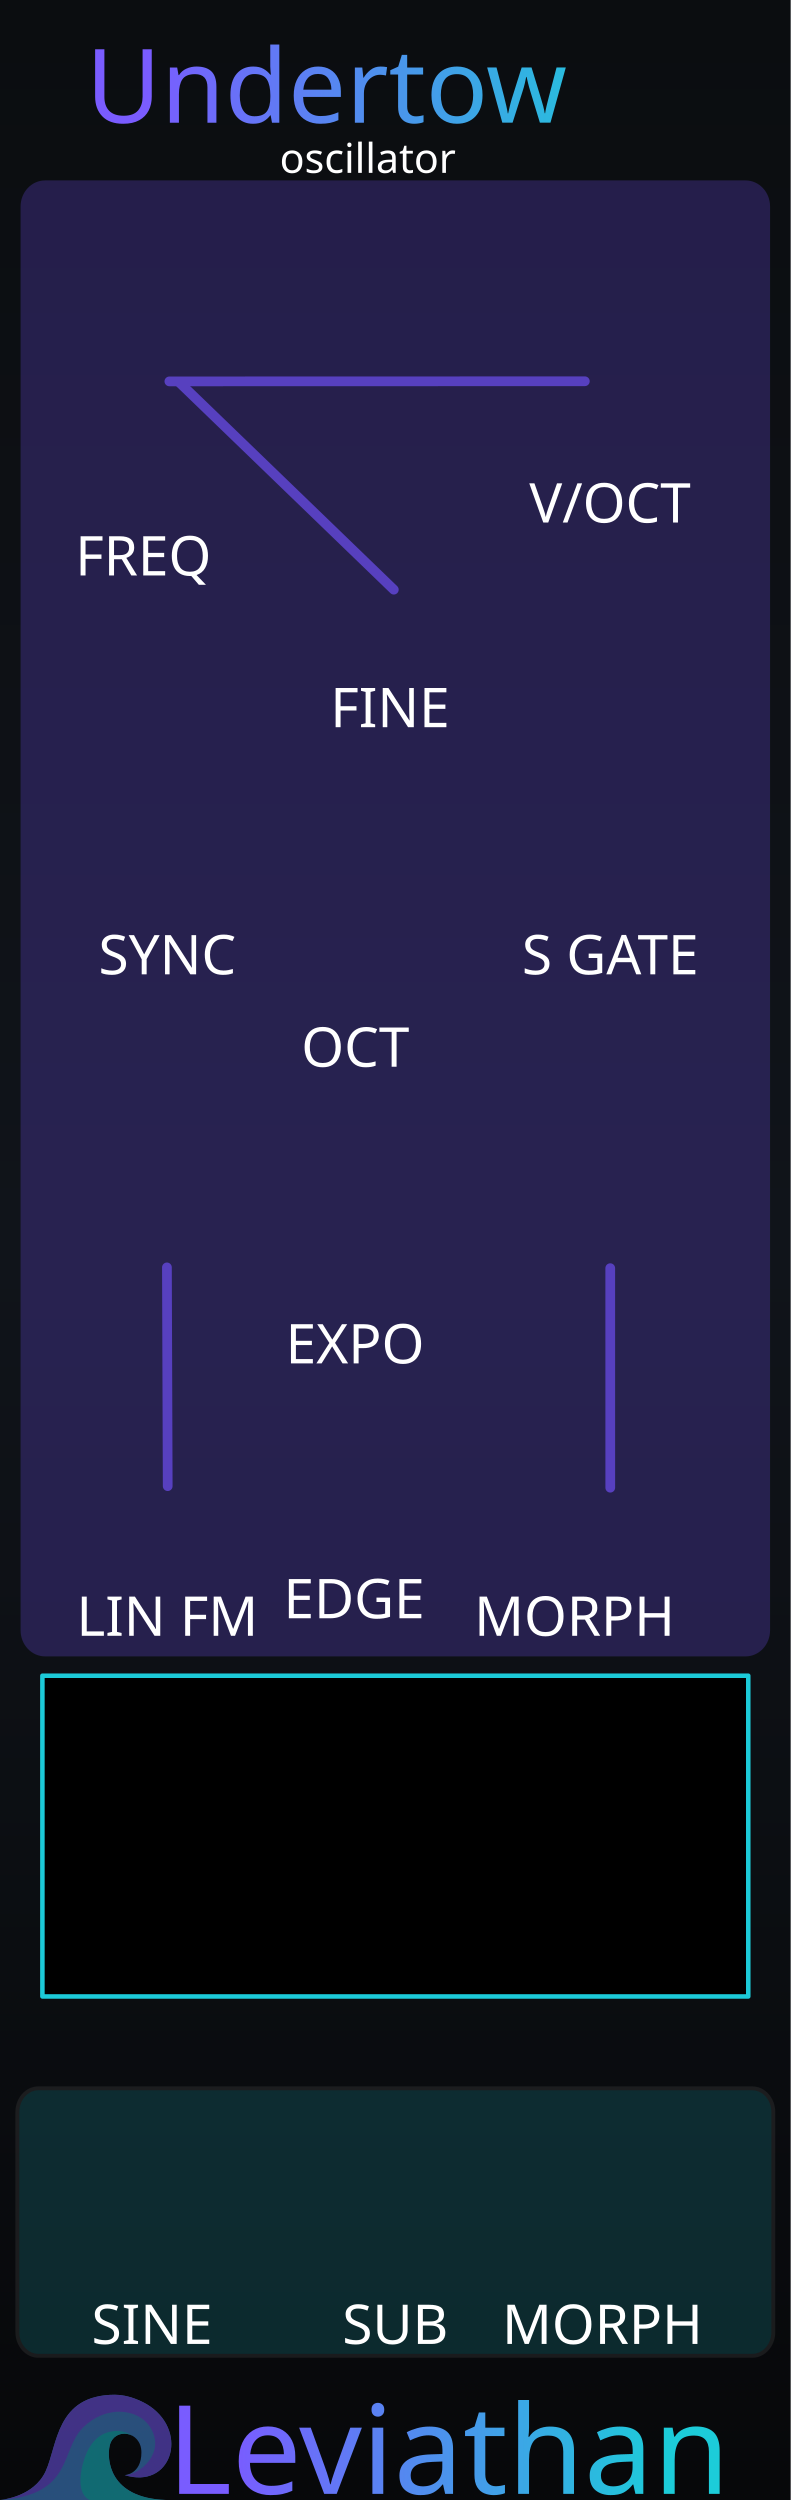
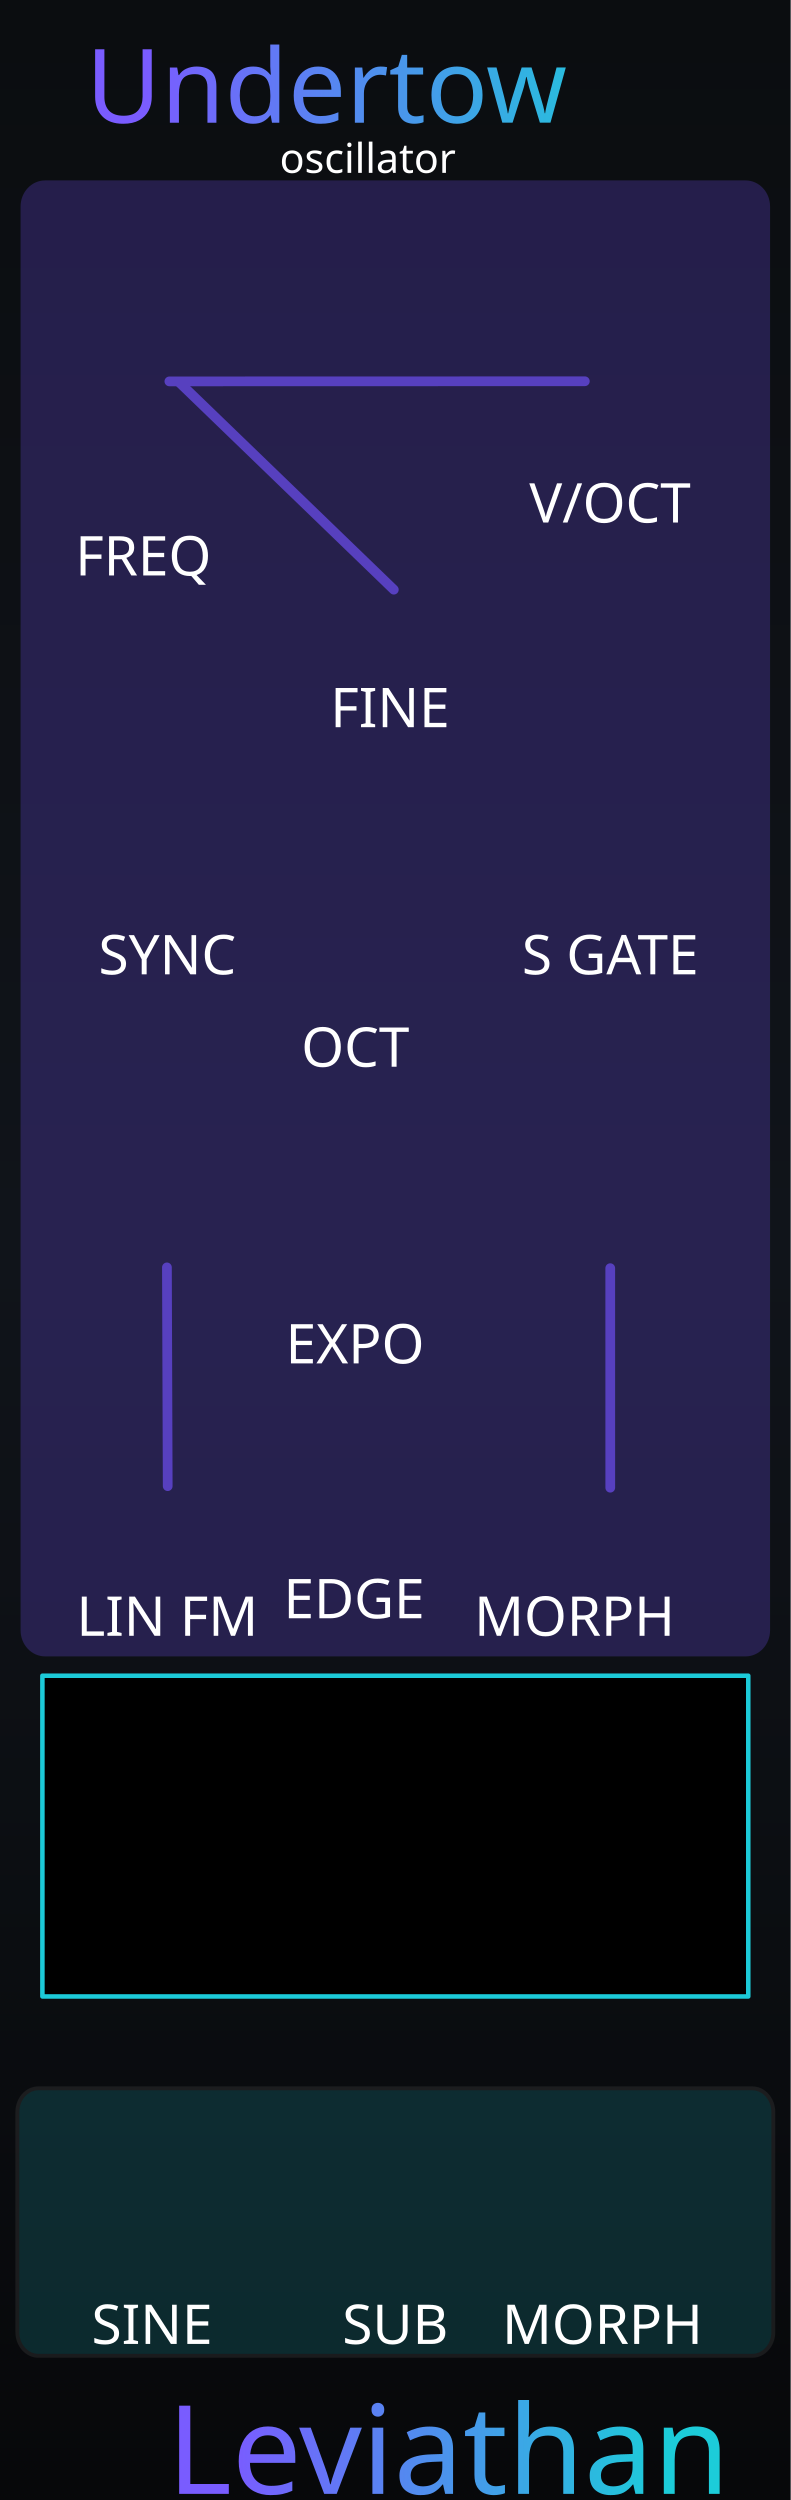
<svg xmlns="http://www.w3.org/2000/svg" xmlns:xlink="http://www.w3.org/1999/xlink" version="1.2" width="40.64mm" height="128.5mm" viewBox="0 0 4064 12850" preserveAspectRatio="xMidYMid" fill-rule="evenodd" stroke-width="28.222" stroke-linejoin="round" xml:space="preserve" id="svg488">
  <defs id="defs1">
    <linearGradient id="linearGradient22">
      <stop style="stop-color:#7a5cff;stop-opacity:1;" offset="0" id="stop22" />
      <stop style="stop-color:#1cccd9;stop-opacity:1;" offset="1" id="stop23" />
    </linearGradient>
    <linearGradient id="linearGradient16" x1="0" y1="0" x2="0" y2="1">
      <stop offset="0" stop-color="#1ccad8" stop-opacity="0.65" id="stop15" style="stop-color:#1ccad8;stop-opacity:1;" />
      <stop offset="1" stop-color="#7a5cff" stop-opacity="0.65" id="stop16" style="stop-color:#7a5cff;stop-opacity:1;" />
    </linearGradient>
    <linearGradient id="linearGradient14" x1="0" y1="0" x2="0" y2="1">
      <stop offset="0" stop-color="#1ccad8" stop-opacity="0.65" id="stop13" style="stop-color:#1ccad8;stop-opacity:1;" />
      <stop offset="1" stop-color="#7a5cff" stop-opacity="0.65" id="stop14" style="stop-color:#7a5cff;stop-opacity:1;" />
    </linearGradient>
    <linearGradient id="linearGradient12" x1="0" y1="0" x2="0" y2="1">
      <stop offset="0" stop-color="#1ccad8" stop-opacity="0.65" id="stop11" style="stop-color:#6140bf;stop-opacity:1;" />
      <stop offset="1" stop-color="#7a5cff" stop-opacity="0.65" id="stop12" />
    </linearGradient>
    <linearGradient id="bgGrad" x1="1108.886" y1="886.881" x2="1108.886" y2="12348.43" gradientTransform="matrix(0.3557381,0,0,1.124423,591.7092,0)" gradientUnits="userSpaceOnUse">
      <stop offset="0%" stop-color="#0b0d10" id="stop1" />
      <stop offset="50%" stop-color="#10141a" id="stop2" />
      <stop offset="100%" stop-color="#07080a" id="stop3" />
    </linearGradient>
    <linearGradient id="panelSheen" x1="1258.49" y1="999.764" x2="1258.49" y2="12199.481" gradientTransform="scale(0.8869218,1.127495)" gradientUnits="userSpaceOnUse">
      <stop offset="0%" stop-color="#ffffff" stop-opacity="0.1" id="stop4" />
      <stop offset="15%" stop-color="#ffffff" stop-opacity="0.02" id="stop5" />
      <stop offset="50%" stop-color="#ffffff" stop-opacity="0.0" id="stop6" />
      <stop offset="85%" stop-color="#ffffff" stop-opacity="0.02" id="stop7" />
      <stop offset="100%" stop-color="#ffffff" stop-opacity="0.1" id="stop8" />
    </linearGradient>
    <linearGradient id="accentGrad" x1="0" y1="0" x2="0" y2="1">
      <stop offset="0%" stop-color="#1ccad8" stop-opacity="0.65" id="stop9" />
      <stop offset="100%" stop-color="#7a5cff" stop-opacity="0.65" id="stop10" />
    </linearGradient>
    <linearGradient id="oceanWaveGrad" x1="0" y1="0" x2="1" y2="1" gradientUnits="objectBoundingBox">
      <stop offset="0%" stop-color="#55dbff" id="stop_wave_1" />
      <stop offset="55%" stop-color="#1496df" id="stop_wave_2" />
      <stop offset="100%" stop-color="#182682" id="stop_wave_3" />
    </linearGradient>
    <linearGradient xlink:href="#oceanWaveGrad" id="linearGradient10" gradientUnits="userSpaceOnUse" x1="-323.577" y1="-103.933" x2="723.812" y2="943.456" gradientTransform="matrix(-1.435811,0,0,0.6964705,8750,12953.568)" />
    <linearGradient xlink:href="#oceanWaveGrad" id="linearGradient11" gradientUnits="userSpaceOnUse" x1="-323.577" y1="-103.933" x2="723.812" y2="943.456" gradientTransform="matrix(1.435811,0,0,0.6964705,3420,12953.568)" />
    <linearGradient xlink:href="#linearGradient22" id="linearGradient500" gradientUnits="userSpaceOnUse" x1="4840.059" y1="1505.899" x2="7390.515" y2="1509.832" gradientTransform="matrix(0.9969081,0,0,0.9969081,-4074.551,-888.2671)" />
    <linearGradient xlink:href="#linearGradient20" id="linearGradient1" gradientUnits="userSpaceOnUse" x1="5496.826" y1="12956.067" x2="7087.487" y2="12956.067" gradientTransform="matrix(1.390218,0,0,1.390218,-6439.692,-5161.56)" />
    <linearGradient id="linearGradient20">
      <stop style="stop-color:#795cff;stop-opacity:1" offset="0" id="stop20" />
      <stop style="stop-color:#1cccd9;stop-opacity:1;" offset="1" id="stop21" />
    </linearGradient>
  </defs>
  <g id="panel_art" style="display:inline">
    <g id="Background_Rect" style="display:inline" transform="matrix(0.9967357,0,0,0.9970803,-982.9628,-994.3174)">
      <rect x="986.182" y="997.229" width="4077.31" height="12887.627" rx="0" ry="0" fill="url(#bgGrad)" id="black_background" style="display:inline;fill:url(#bgGrad);stroke-width:17.849" />
-       <g id="waves_layer" style="display:inline;opacity:0.5" transform="matrix(1.003275,0,0,1.002928,209.4605,1458.983)">
+       <g id="waves_layer" style="display:none;opacity:0.5" transform="matrix(1.003275,0,0,1.002928,209.4605,1458.983)">
        <g id="branding_wave_left" transform="matrix(1.72,0,0,1.72,774.1859,11678.805)" style="display:inline">
          <path style="fill:#4995ec" d="m 0,413.249 c 0,0 99.571,-7.286 135.999,-84.999 36.428,-77.713 30.357,-229.499 207.642,-229.499 38.871,0 81.438,18.386 104.731,34.602 116.875,81.362 61.625,248.326 -75.589,205.523 0,0 49.786,-2.125 49.786,-67.697 0,-65.572 -82.091,-75.285 -94.714,-20.643 -8.992,38.927 -3.643,156.643 167.571,162.713" id="path149" />
          <path style="fill:#7a5cff" d="m 372.784,338.875 c 42.5,0 125.678,-65.875 75.213,-144.378 C 412.71,139.6 316.321,128.5 247.714,197.107 179.179,265.642 219.7,398.411 0.644,413.201 9.193,412.412 101.283,402.321 136,328.25 172.429,250.536 166.357,98.751 343.642,98.751 c 38.869,0 81.43,18.384 104.731,34.607 116.874,81.357 61.625,248.321 -75.589,205.517 z" id="path151" />
          <path style="fill:#1cccd9" d="M 495.426,413.249 H 268.433 C 242.935,402.664 232.851,365.455 246.5,310.035 c 15.166,-61.576 44.686,-94.762 88.642,-101.999 26.411,-4.347 46.895,4.299 59.973,12.945 -25.087,-13.418 -59.464,-4.238 -67.259,29.556 -8.998,38.929 -3.644,156.641 167.57,162.712 z" id="path155" />
        </g>
        <g id="branding_wave_right" transform="matrix(-1.72,0,0,1.72,7743.074,11996.75)" style="display:none">
          <path style="fill:#4995ec" d="m 0,413.249 c 0,0 99.571,-7.286 135.999,-84.999 36.428,-77.713 30.357,-229.499 207.642,-229.499 38.871,0 81.438,18.386 104.731,34.602 116.875,81.362 61.625,248.326 -75.589,205.523 0,0 49.786,-2.125 49.786,-67.697 0,-65.572 -82.091,-75.285 -94.714,-20.643 -8.992,38.927 -3.643,156.643 167.571,162.713" id="path158" />
          <path style="fill:#7a5cff" d="m 372.784,338.875 c 42.5,0 125.678,-65.875 75.213,-144.378 C 412.71,139.6 316.321,128.5 247.714,197.107 179.179,265.642 219.7,398.411 0.644,413.201 9.193,412.412 101.283,402.321 136,328.25 172.429,250.536 166.357,98.751 343.642,98.751 c 38.869,0 81.43,18.384 104.731,34.607 116.874,81.357 61.625,248.321 -75.589,205.517 z" id="path160" />
          <path style="fill:#1cccd9" d="M 495.426,413.249 H 268.433 C 242.935,402.664 232.851,365.455 246.5,310.035 c 15.166,-61.576 44.686,-94.762 88.642,-101.999 26.411,-4.347 46.895,4.299 59.973,12.945 -25.087,-13.418 -59.464,-4.238 -67.259,29.556 -8.998,38.929 -3.644,156.641 167.57,162.712 z" id="path164" />
        </g>
      </g>
      <rect x="1096.182" y="1107.229" width="9973.273" height="12667.627" rx="210" ry="210" fill="none" stroke="#ffffff" stroke-opacity="0.1" stroke-width="60" id="gray_outline" style="display:none;stroke:#3c3f42;stroke-opacity:1" />
    </g>
    <g id="glass">
      <rect x="89.213" y="10734.063" width="3885.575" height="1374.796" rx="107.96" ry="121.888" fill="#000000" opacity="0.1" stroke="#ffffff" stroke-opacity="0.06" stroke-width="18.325" id="outputs" style="display:inline;opacity:0.33;fill:#1cccd9;fill-opacity:0.5;stroke:#404040;stroke-opacity:1;stroke-width:20;stroke-dasharray:none" />
      <rect x="105.833" y="927.394" width="3852.334" height="7586.52" rx="125.957" ry="134.026" fill="#000000" opacity="0.1" stroke="#ffffff" stroke-opacity="0.06" stroke-width="51.414" id="inputs" style="display:inline;opacity:0.33;fill:#5740bf;fill-opacity:1;stroke:none;stroke-width:20.16;stroke-linecap:butt;stroke-linejoin:miter;stroke-dasharray:none;stroke-opacity:1" />
    </g>
    <path d="M 216.556,952.223 H 3847.443" stroke="url(#accentGrad)" stroke-width="31.107" stroke-linecap="round" opacity="0.55" fill="none" id="top_horizontal_line" style="display:none;opacity:1;stroke:#5740bf;stroke-width:49.8;stroke-dasharray:none;stroke-opacity:1" />
    <path d="M 922.076,1966.136 2024.2,3030.878" stroke="url(#accentGrad)" stroke-width="31.107" stroke-linecap="round" opacity="0.55" fill="none" id="freq_line" style="display:inline;opacity:1;stroke:#5740bf;stroke-opacity:1;stroke-width:50;stroke-dasharray:none" />
    <path d="m 870.55,1960.336 2135.554,-0.673" stroke="url(#accentGrad)" stroke-width="31.107" stroke-linecap="round" opacity="0.55" fill="none" id="fine_freq_line" style="display:inline;opacity:1;stroke:#5740bf;stroke-opacity:1;stroke-width:50;stroke-dasharray:none" />
    <path d="m 3136.635,6518.36 0.128,1128.386" stroke="url(#accentGrad)" stroke-width="31.107" stroke-linecap="round" opacity="0.55" fill="none" id="morph_line" style="display:inline;opacity:1;stroke:#5740bf;stroke-opacity:1;stroke-width:50;stroke-dasharray:none" />
    <path d="m 857.975,6514.356 4.049,1124.465" stroke="url(#accentGrad)" stroke-width="31.107" stroke-linecap="round" opacity="0.55" fill="none" id="lin_fm_line" style="display:inline;opacity:1;stroke:#5740bf;stroke-opacity:1;stroke-width:50;stroke-dasharray:none" />
  </g>
  <g id="components" style="display:none;opacity:0.5">
    <circle style="display:inline;fill:#0000ff;fill-opacity:1;fill-rule:evenodd" id="SHAPE_OUTPUT" cx="3280" cy="11280.022" r="240" />
    <circle style="display:inline;fill:#0000ff;fill-opacity:1;fill-rule:evenodd" id="SUB_OUTPUT" cx="2030" cy="11280.022" r="240" />
    <circle style="display:inline;fill:#0000ff;fill-opacity:1;fill-rule:evenodd" id="SINE_OUTPUT" cx="780.016" cy="11280.022" r="240" />
    <circle style="display:inline;fill:#ff0000;fill-opacity:1;fill-rule:evenodd" id="COARSE_PARAM" cx="919.994" cy="1960" r="320" />
    <circle style="display:inline;fill:#ff0000;fill-opacity:1;fill-rule:evenodd" id="FINE_PARAM" cx="2008.35" cy="3010.396" r="180" />
    <circle style="display:inline;fill:#ff0000;fill-opacity:1;fill-rule:evenodd" id="LIN_FM_PARAM" cx="860" cy="7620.001" r="220" />
    <circle style="display:inline;fill:#ff0000;fill-opacity:1;fill-rule:evenodd" id="SHAPE_PARAM" cx="3136.7" cy="7620.001" r="220" />
    <circle style="display:inline;fill:#00ff00;fill-opacity:1;fill-rule:evenodd" id="LIN_FM_INPUT" cx="860" cy="6248.9" r="240" />
    <circle style="display:inline;fill:#00ff00;fill-opacity:1;fill-rule:evenodd" id="SHAPE_CV_INPUT" cx="3136.7" cy="6248.9" r="240" />
    <circle style="font-variation-settings:'wght' 400;display:inline;fill:#ff0000;fill-opacity:1;fill-rule:evenodd" id="COARSE_STEP_MODE_PARAM" cx="2008.35" cy="4790" r="140" />
    <circle style="display:inline;fill:#00ff00;fill-opacity:1;fill-rule:evenodd" id="EXPO_INPUT" cx="2008.35" cy="6248.9" r="240" />
    <circle style="font-variation-settings:'wght' 400;display:inline;fill:#ff0000;fill-opacity:1;fill-rule:evenodd" id="EDGE_HARDNESS_PARAM" cx="2008.35" cy="7620.001" r="140" />
    <circle style="display:inline;opacity:1;fill:#00ff00;fill-opacity:1;fill-rule:evenodd" id="V_OCT_INPUT" cx="3136.683" cy="1960" r="240" />
    <circle style="display:inline;fill:#00ff00;fill-opacity:1;fill-rule:evenodd" id="SYNC_INPUT" cx="860" cy="4250" r="240" />
    <circle style="display:inline;fill:#00ff00;fill-opacity:1;fill-rule:evenodd" id="S_GATE_INPUT" cx="3136.683" cy="4250" r="240" />
    <circle style="display:inline;fill:#ff00ff;fill-opacity:1;fill-rule:evenodd" id="SYNC_LIGHT" cx="1445.6" cy="4250" r="110" />
    <circle style="display:inline;fill:#ff00ff;fill-opacity:1;fill-rule:evenodd" id="S_GATE_LIGHT" cx="3728.857" cy="4250" r="110" />
  </g>
  <g id="screen">
    <rect style="display:inline;fill:#000000;fill-opacity:1;fill-rule:nonzero;stroke:#1ccad8;stroke-width:23.301;stroke-linecap:round;stroke-linejoin:round;stroke-dasharray:none;stroke-opacity:1" id="wave_preview" width="3628.199" height="1648.615" x="217.901" y="8613.151" />
  </g>
  <g id="labels" style="display:inline">
    <text id="reworked_module_title_text" x="2021.681" y="447.278" style="font-style:normal;font-variant:normal;font-weight:normal;font-stretch:normal;font-size:529.167px;font-family:Rubik;-inkscape-font-specification:'Rubik, @wght=600';font-variant-ligatures:normal;font-variant-caps:normal;font-variant-numeric:normal;font-variant-east-asian:normal;font-variation-settings:'wght' 600;dominant-baseline:middle;text-anchor:middle;display:inline;fill:url(#linearGradient500);stroke-width:28.135" xml:space="preserve">
      <tspan id="tspan1" style="fill:url(#linearGradient500)" x="2021.681" y="447.278">Undertow</tspan>
    </text>
    <text id="reworked_module_description" x="2027.766" y="815.194" style="font-style:normal;font-variant:normal;font-weight:normal;font-stretch:normal;font-size:211.667px;font-family:Rubik;-inkscape-font-specification:'Rubik, @wght=400';font-variant-ligatures:normal;font-variant-caps:normal;font-variant-numeric:normal;font-variant-east-asian:normal;font-variation-settings:'wght' 400;dominant-baseline:middle;text-anchor:middle;display:inline;fill:#ffffff" xml:space="preserve">
      <tspan id="tspan2" x="2027.766" y="815.194">oscillator</tspan>
    </text>
    <text id="reworked_LEVIATHAN_LOGO" x="2304.9" y="12598.224" style="font-style:normal;font-variant:normal;font-weight:normal;font-stretch:normal;font-size:635px;font-family:Ancient;-inkscape-font-specification:'Ancient, Normal';font-variant-ligatures:normal;font-variant-caps:normal;font-variant-numeric:normal;font-variant-east-asian:normal;dominant-baseline:middle;text-anchor:middle;display:inline;fill:url(#linearGradient1);stroke:none;stroke-width:37.1;stroke-dasharray:none" xml:space="preserve">Leviathan</text>
    <text x="3280" y="11950.023" style="font-style:normal;font-variant:normal;font-weight:normal;font-stretch:normal;font-size:282.223px;font-family:Rubik;-inkscape-font-specification:'Rubik, @wght=400';font-variant-ligatures:normal;font-variant-caps:normal;font-variant-numeric:normal;font-variant-east-asian:normal;font-variation-settings:'wght' 400;dominant-baseline:middle;text-anchor:middle;display:inline;fill:#ffffff" xml:space="preserve" id="label_shape_output">
      <tspan id="tspan21" x="3280" y="11950.023">MORPH</tspan>
    </text>
    <text x="2031.834" y="11950.023" style="font-style:normal;font-variant:normal;font-weight:normal;font-stretch:normal;font-size:282.223px;font-family:Rubik;-inkscape-font-specification:'Rubik, @wght=400';font-variation-settings:'wght' 400;dominant-baseline:middle;text-anchor:middle;display:inline;fill:#ffffff" xml:space="preserve" id="label_sub_output">SUB</text>
    <text x="781.427" y="11950.023" style="font-style:normal;font-variant:normal;font-weight:normal;font-stretch:normal;font-size:282.223px;font-family:Rubik;-inkscape-font-specification:'Rubik, @wght=400';font-variation-settings:'wght' 400;dominant-baseline:middle;text-anchor:middle;display:inline;fill:#ffffff" xml:space="preserve" id="label_sine_output">SINE</text>
    <text x="919.994" y="2860" style="font-style:normal;font-variant:normal;font-weight:normal;font-stretch:normal;font-size:282.223px;font-family:Rubik;-inkscape-font-specification:'Rubik, @wght=400';font-variant-ligatures:normal;font-variant-caps:normal;font-variant-numeric:normal;font-variant-east-asian:normal;font-variation-settings:'wght' 400;dominant-baseline:middle;text-anchor:middle;display:inline;fill:#ffffff" xml:space="preserve" id="label_coarse_param">
      <tspan id="tspan35" x="919.994" y="2860">FREQ</tspan>
    </text>
    <text x="2004.54" y="3639.779" style="font-style:normal;font-variant:normal;font-weight:normal;font-stretch:normal;font-size:282.223px;font-family:Rubik;-inkscape-font-specification:'Rubik, @wght=400';font-variation-settings:'wght' 400;dominant-baseline:middle;text-anchor:middle;display:inline;fill:#ffffff" xml:space="preserve" id="label_fine_param">FINE</text>
    <text x="860" y="8310" style="font-style:normal;font-variant:normal;font-weight:normal;font-stretch:normal;font-size:282.223px;font-family:Rubik;-inkscape-font-specification:'Rubik, @wght=400';font-variation-settings:'wght' 400;dominant-baseline:middle;text-anchor:middle;display:inline;fill:#ffffff" xml:space="preserve" id="label_lin_fm_param">LIN FM</text>
    <text x="3136.696" y="8310" style="font-style:normal;font-variant:normal;font-weight:normal;font-stretch:normal;font-size:282.223px;font-family:Rubik;-inkscape-font-specification:'Rubik, @wght=400';font-variant-ligatures:normal;font-variant-caps:normal;font-variant-numeric:normal;font-variant-east-asian:normal;font-variation-settings:'wght' 400;dominant-baseline:middle;text-anchor:middle;display:inline;fill:#ffffff" xml:space="preserve" id="label_shape_param">
      <tspan id="tspan20" x="3136.696" y="8310">MORPH</tspan>
    </text>
    <text x="2003.411" y="8220" style="font-style:normal;font-variant:normal;font-weight:normal;font-stretch:normal;font-size:282.223px;font-family:Rubik;-inkscape-font-specification:'Rubik, @wght=400';font-variant-ligatures:normal;font-variant-caps:normal;font-variant-numeric:normal;font-variant-east-asian:normal;font-variation-settings:'wght' 400;dominant-baseline:middle;text-anchor:middle;display:inline;fill:#ffffff" xml:space="preserve" id="label_shape_param-1">
      <tspan id="tspan4" x="2003.411" y="8220">EDGE</tspan>
    </text>
    <text x="2008.35" y="6910.014" style="font-style:normal;font-variant:normal;font-weight:normal;font-stretch:normal;font-size:282.223px;font-family:Rubik;-inkscape-font-specification:'Rubik, @wght=400';font-variant-ligatures:normal;font-variant-caps:normal;font-variant-numeric:normal;font-variant-east-asian:normal;font-variation-settings:'wght' 400;dominant-baseline:middle;text-anchor:middle;display:inline;fill:#ffffff" xml:space="preserve" id="label_expo_input">
      <tspan id="tspan19" x="2008.35" y="6910.014">EXPO</tspan>
    </text>
    <text x="3135.554" y="2588.049" style="font-style:normal;font-variant:normal;font-weight:normal;font-stretch:normal;font-size:282.223px;font-family:Rubik;-inkscape-font-specification:'Rubik, @wght=400';font-variation-settings:'wght' 400;dominant-baseline:middle;text-anchor:middle;display:inline;fill:#ffffff" xml:space="preserve" id="label_v_oct_input">V/OCT</text>
    <text x="860" y="4910.049" style="font-style:normal;font-variant:normal;font-weight:normal;font-stretch:normal;font-size:282.223px;font-family:Rubik;-inkscape-font-specification:'Rubik, @wght=400';font-variation-settings:'wght' 400;dominant-baseline:middle;text-anchor:middle;display:inline;fill:#ffffff" xml:space="preserve" id="label_sync_input">SYNC</text>
    <text x="3136.683" y="4910.049" style="font-style:normal;font-variant:normal;font-weight:normal;font-stretch:normal;font-size:282.223px;font-family:Rubik;-inkscape-font-specification:'Rubik, @wght=400';font-variation-settings:'wght' 400;dominant-baseline:middle;text-anchor:middle;display:inline;fill:#ffffff" xml:space="preserve" id="label_s_gate_input">S GATE</text>
    <text x="2009.761" y="5385.1" style="font-style:normal;font-variant:normal;font-weight:normal;font-stretch:normal;font-size:282.223px;font-family:Rubik;-inkscape-font-specification:'Rubik, @wght=400';font-variant-ligatures:normal;font-variant-caps:normal;font-variant-numeric:normal;font-variant-east-asian:normal;font-variation-settings:'wght' 400;dominant-baseline:middle;text-anchor:middle;display:inline;fill:#ffffff" xml:space="preserve" id="label_s_gate_input-9">
      <tspan id="tspan3" x="2009.761" y="5385.1">OCT</tspan>
    </text>
  </g>
+   <g id="perfect_wave_raster_anchors" style="display:none">
+     <rect id="BRANDING_WAVE_LEFT_RASTER" x="0" y="12338.190" width="1306.748" height="511.810" />
+   </g>
</svg>
